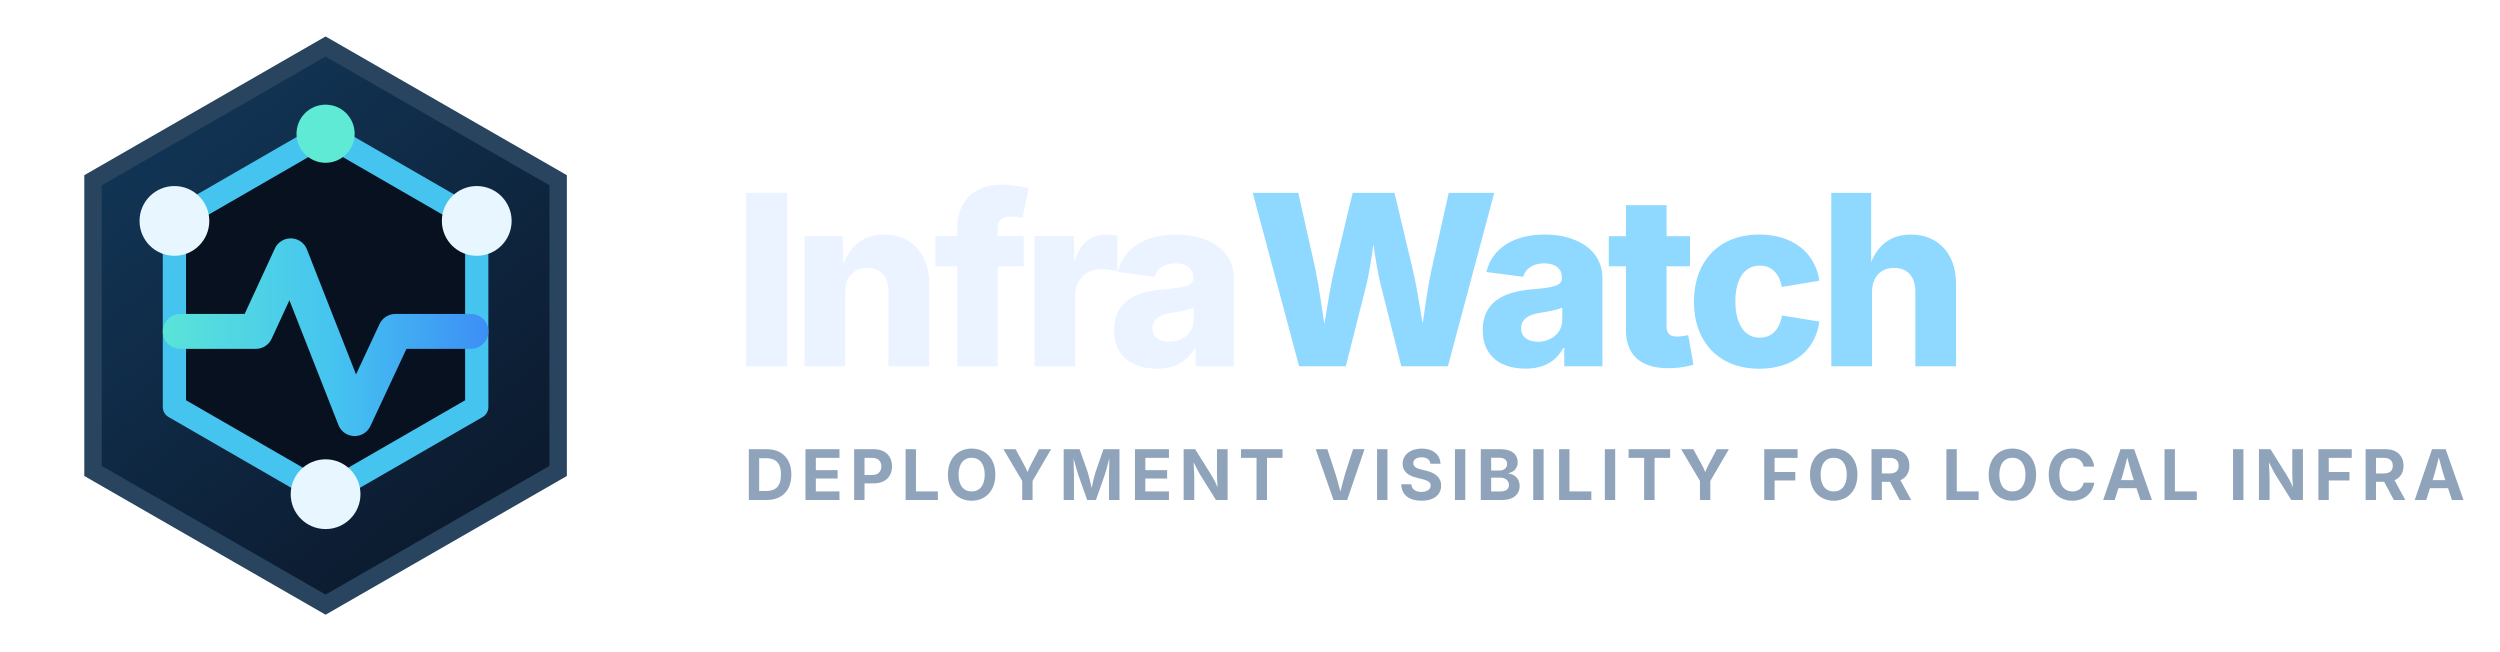
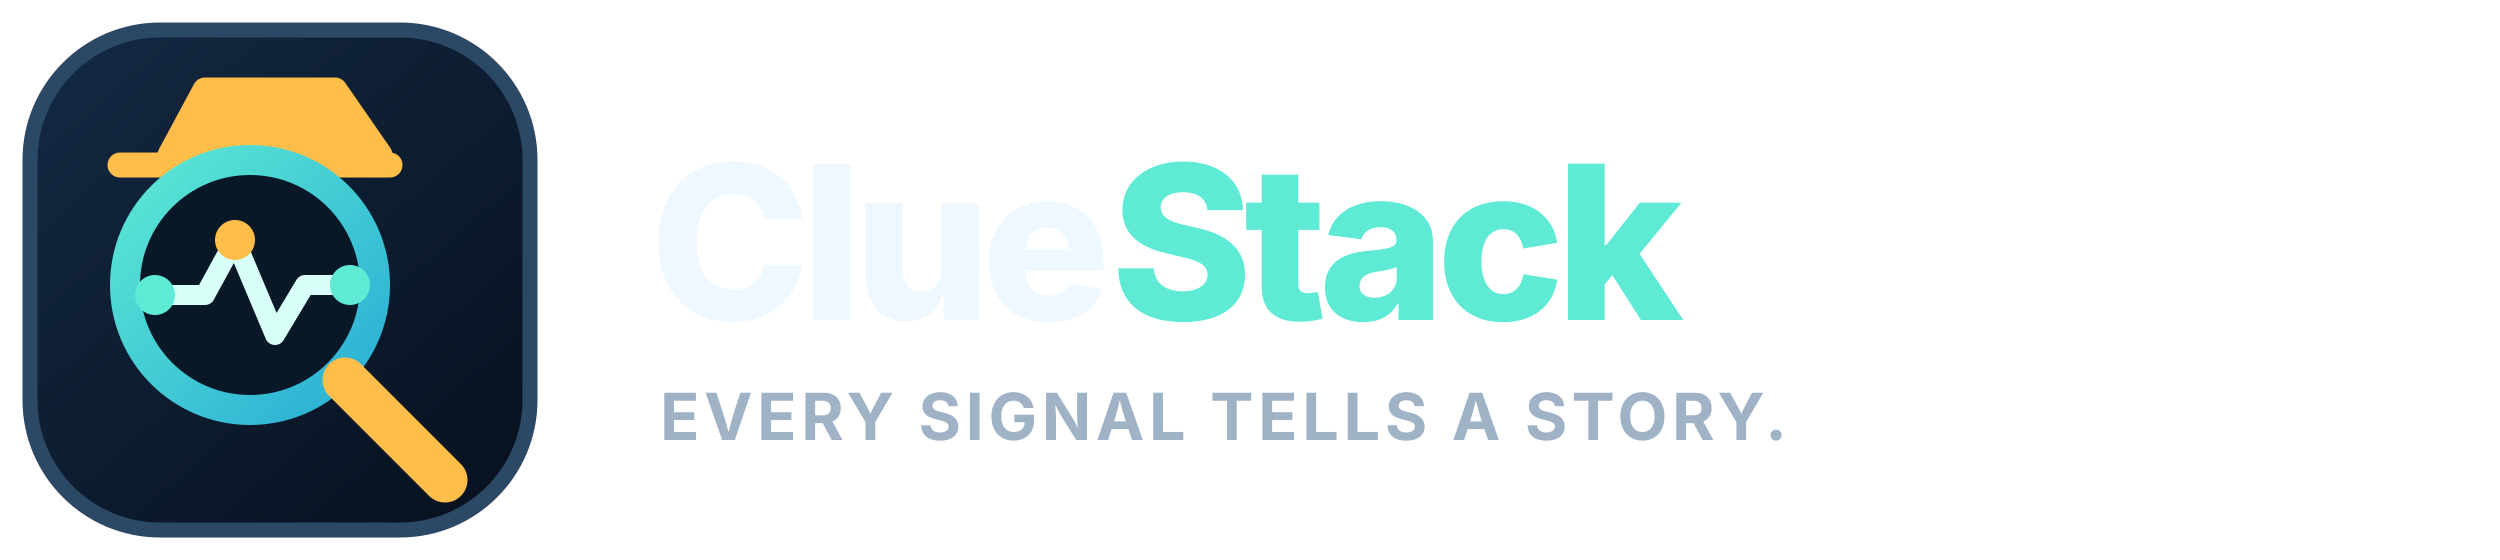
- <svg xmlns="http://www.w3.org/2000/svg" viewBox="0 0 430 112" role="img" aria-labelledby="title desc">
+ <svg xmlns="http://www.w3.org/2000/svg" viewBox="0 0 500 112" role="img" aria-labelledby="title desc">
  <defs>
-     <linearGradient id="frame" x1="20" y1="12" x2="92" y2="100" gradientUnits="userSpaceOnUse">
-       <stop stop-color="#12385a" />
-       <stop offset="1" stop-color="#0b1628" />
+     <linearGradient id="panel" x1="14" y1="8" x2="98" y2="104" gradientUnits="userSpaceOnUse">
+       <stop stop-color="#132842" />
+       <stop offset="1" stop-color="#07111f" />
    </linearGradient>
-     <linearGradient id="signal" x1="22" y1="56" x2="90" y2="56" gradientUnits="userSpaceOnUse">
+     <linearGradient id="lens" x1="24" y1="30" x2="82" y2="88" gradientUnits="userSpaceOnUse">
      <stop stop-color="#5eead4" />
-       <stop offset=".52" stop-color="#45c4f0" />
-       <stop offset="1" stop-color="#3b82f6" />
+       <stop offset="1" stop-color="#22a6d5" />
    </linearGradient>
  </defs>
-   <path d="M56 8 96 31v50l-40 23-40-23V31L56 8Z" fill="url(#frame)" stroke="#28445e" stroke-width="3" />
-   <path d="M56 23 82 38v32L56 85 30 70V38l26-15Z" fill="#08111f" stroke="#45c4f0" stroke-width="4" stroke-linejoin="round" />
-   <path d="M31 57h13l6-13 11 28 7-15h13" fill="none" stroke="url(#signal)" stroke-width="6" stroke-linecap="round" stroke-linejoin="round" />
-   <circle cx="30" cy="38" r="6" fill="#e7f6ff" />
-   <circle cx="82" cy="38" r="6" fill="#e7f6ff" />
-   <circle cx="56" cy="85" r="6" fill="#e7f6ff" />
-   <circle cx="56" cy="23" r="5" fill="#5eead4" />
-   <text x="126" y="63" fill="#eaf3ff" font-family="Inter, Segoe UI, Arial, sans-serif" font-size="41" font-weight="780" letter-spacing="-.04em">Infra<tspan fill="#8fd8ff">Watch</tspan>
+   <rect x="6" y="6" width="100" height="100" rx="26" fill="url(#panel)" stroke="#2b4864" stroke-width="3" />
+   <path d="M24 33h54M34 31l7-13h26l9 13" fill="#ffbd4a" stroke="#ffbd4a" stroke-width="5" stroke-linecap="round" stroke-linejoin="round" />
+   <circle cx="50" cy="57" r="25" fill="#081827" stroke="url(#lens)" stroke-width="6" />
+   <path d="m69 76 20 20" fill="none" stroke="#ffbd4a" stroke-width="9" stroke-linecap="round" />
+   <path d="M31 59h10l6-11 8 19 6-10h9" fill="none" stroke="#d9fff9" stroke-width="4" stroke-linecap="round" stroke-linejoin="round" />
+   <circle cx="31" cy="59" r="4" fill="#5eead4" />
+   <circle cx="47" cy="48" r="4" fill="#ffbd4a" />
+   <circle cx="70" cy="57" r="4" fill="#5eead4" />
+   <text x="130" y="64" fill="#eff8ff" font-family="Inter, Segoe UI, Arial, sans-serif" font-size="43" font-weight="780" letter-spacing="-.04em">Clue<tspan fill="#5eead4">Stack</tspan>
  </text>
-   <text x="128" y="86" fill="#8fa3ba" font-family="Inter, Segoe UI, Arial, sans-serif" font-size="12" font-weight="700" letter-spacing=".09em">DEPLOYMENT VISIBILITY FOR LOCAL INFRA</text>
+   <text x="132" y="88" fill="#9fb2c6" font-family="Inter, Segoe UI, Arial, sans-serif" font-size="13" font-weight="700" letter-spacing=".07em">EVERY SIGNAL TELLS A STORY.</text>
</svg>
